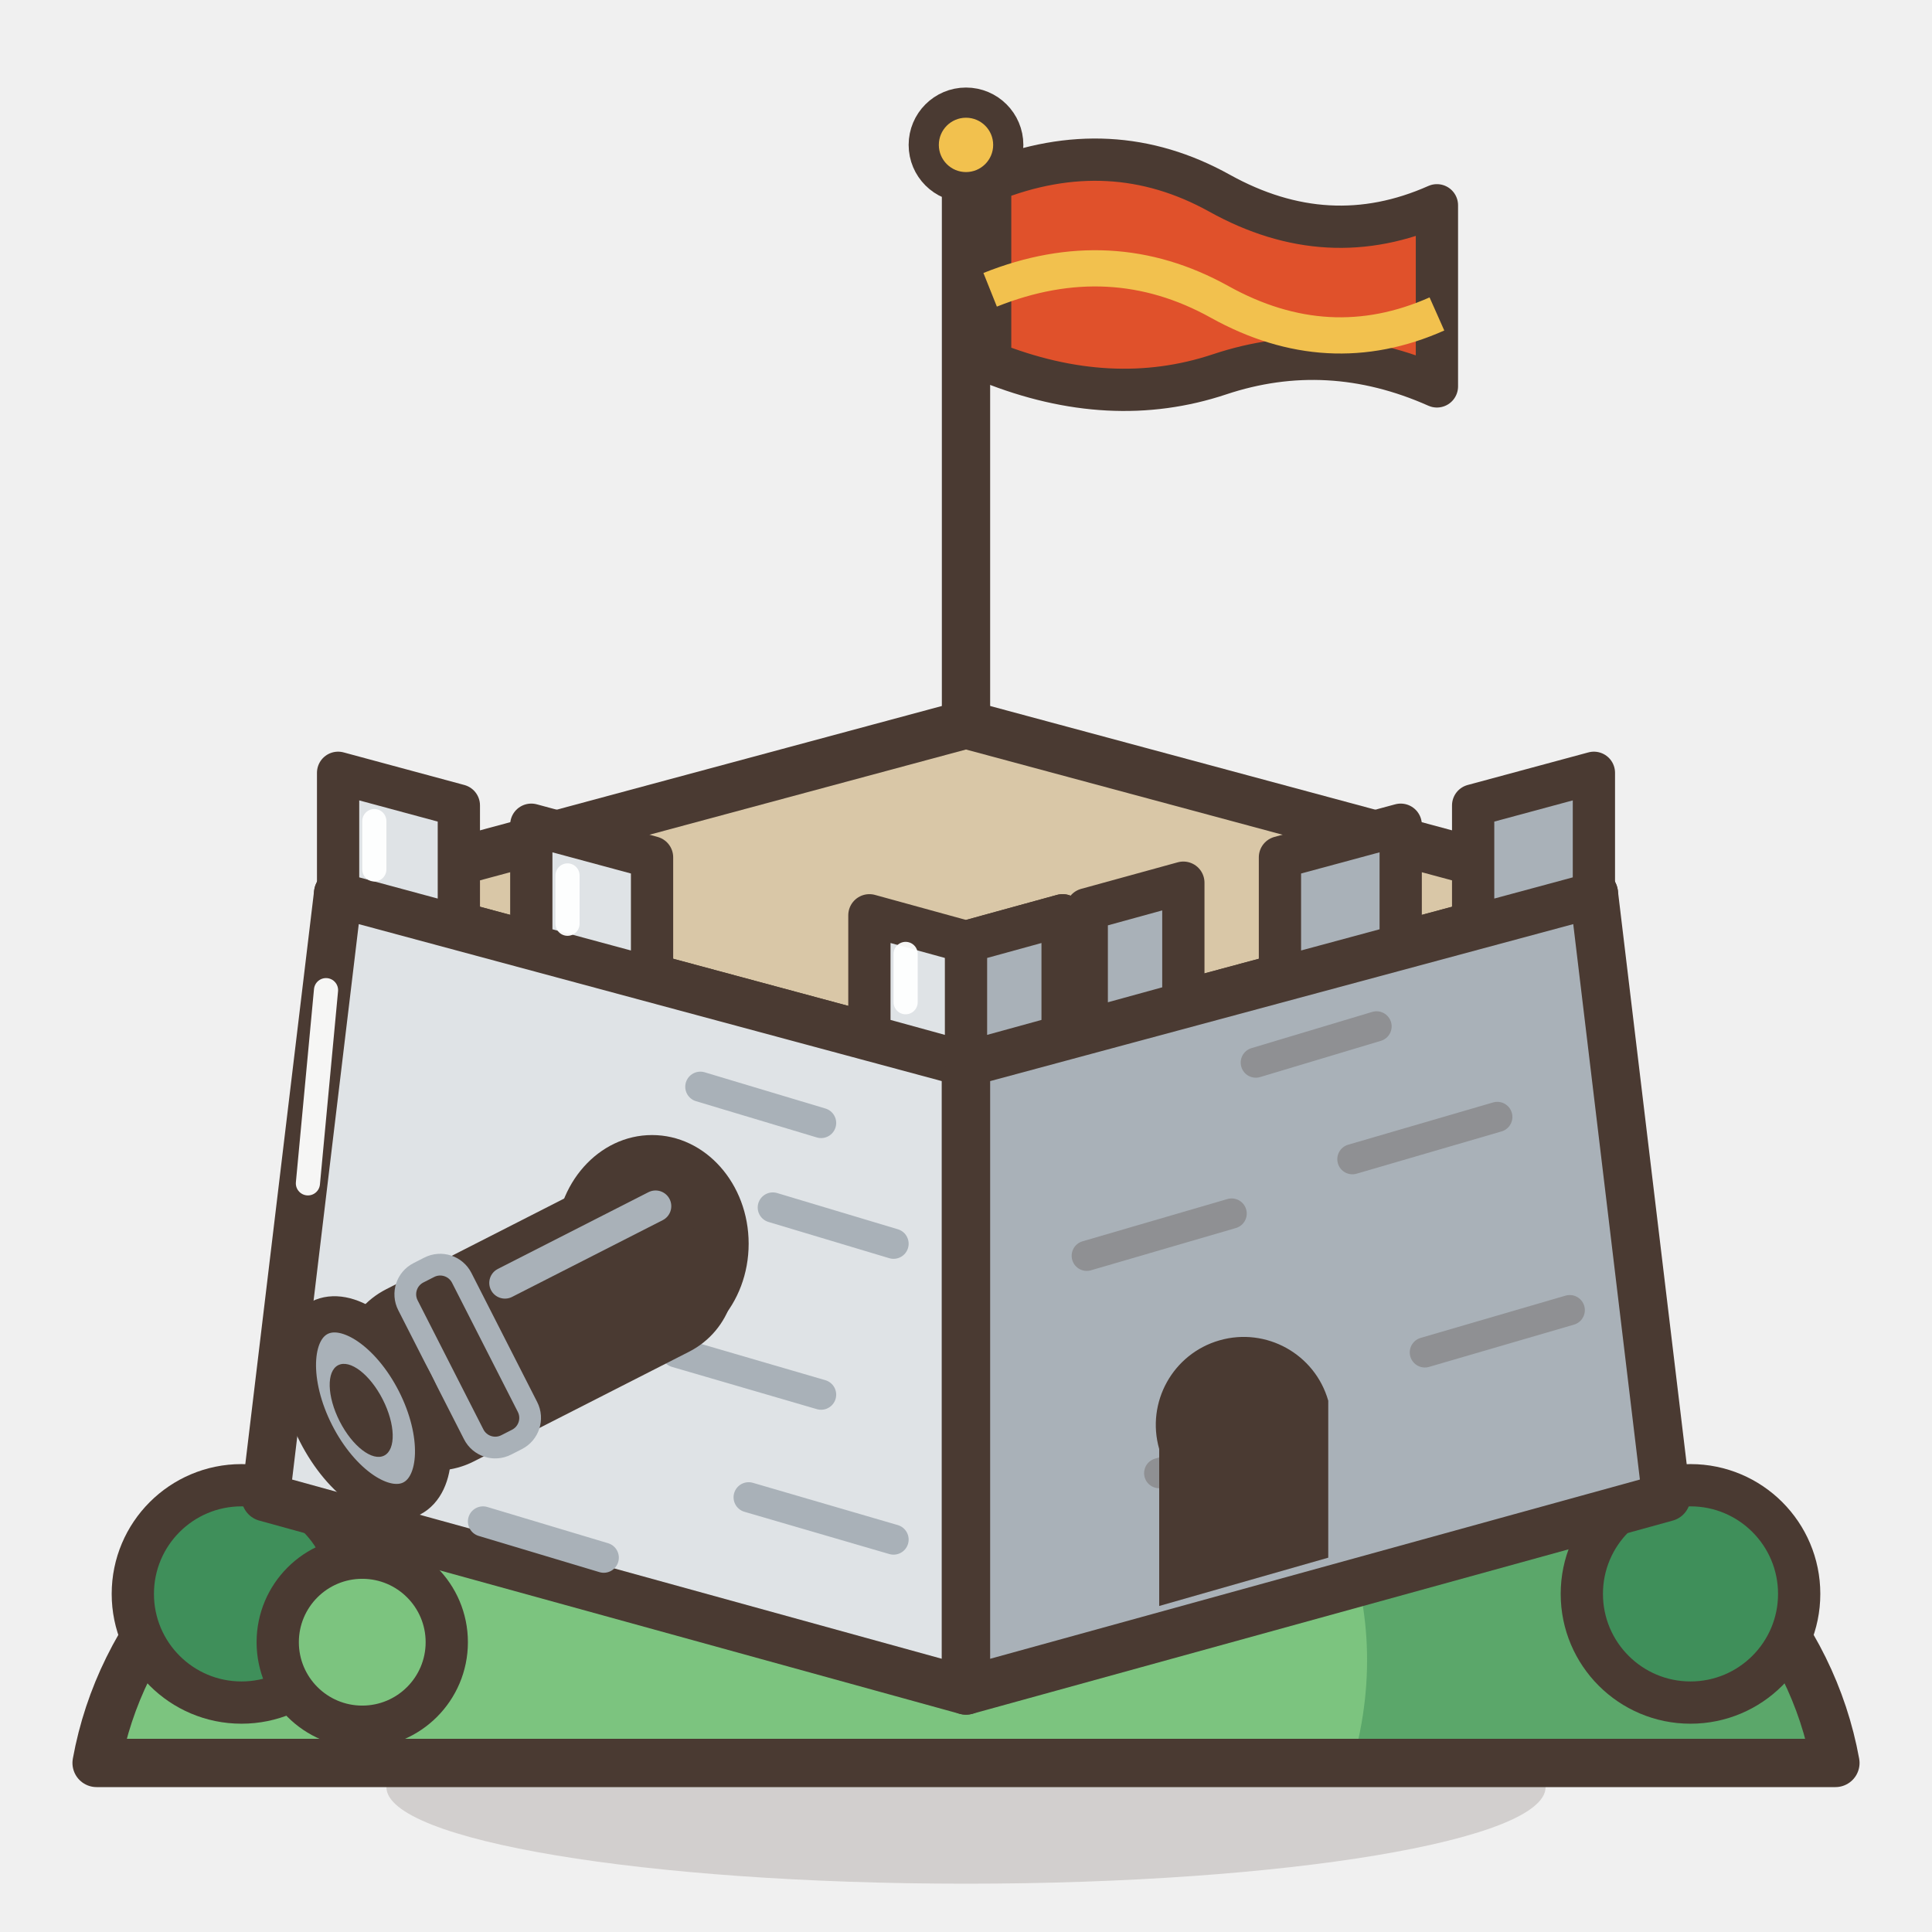
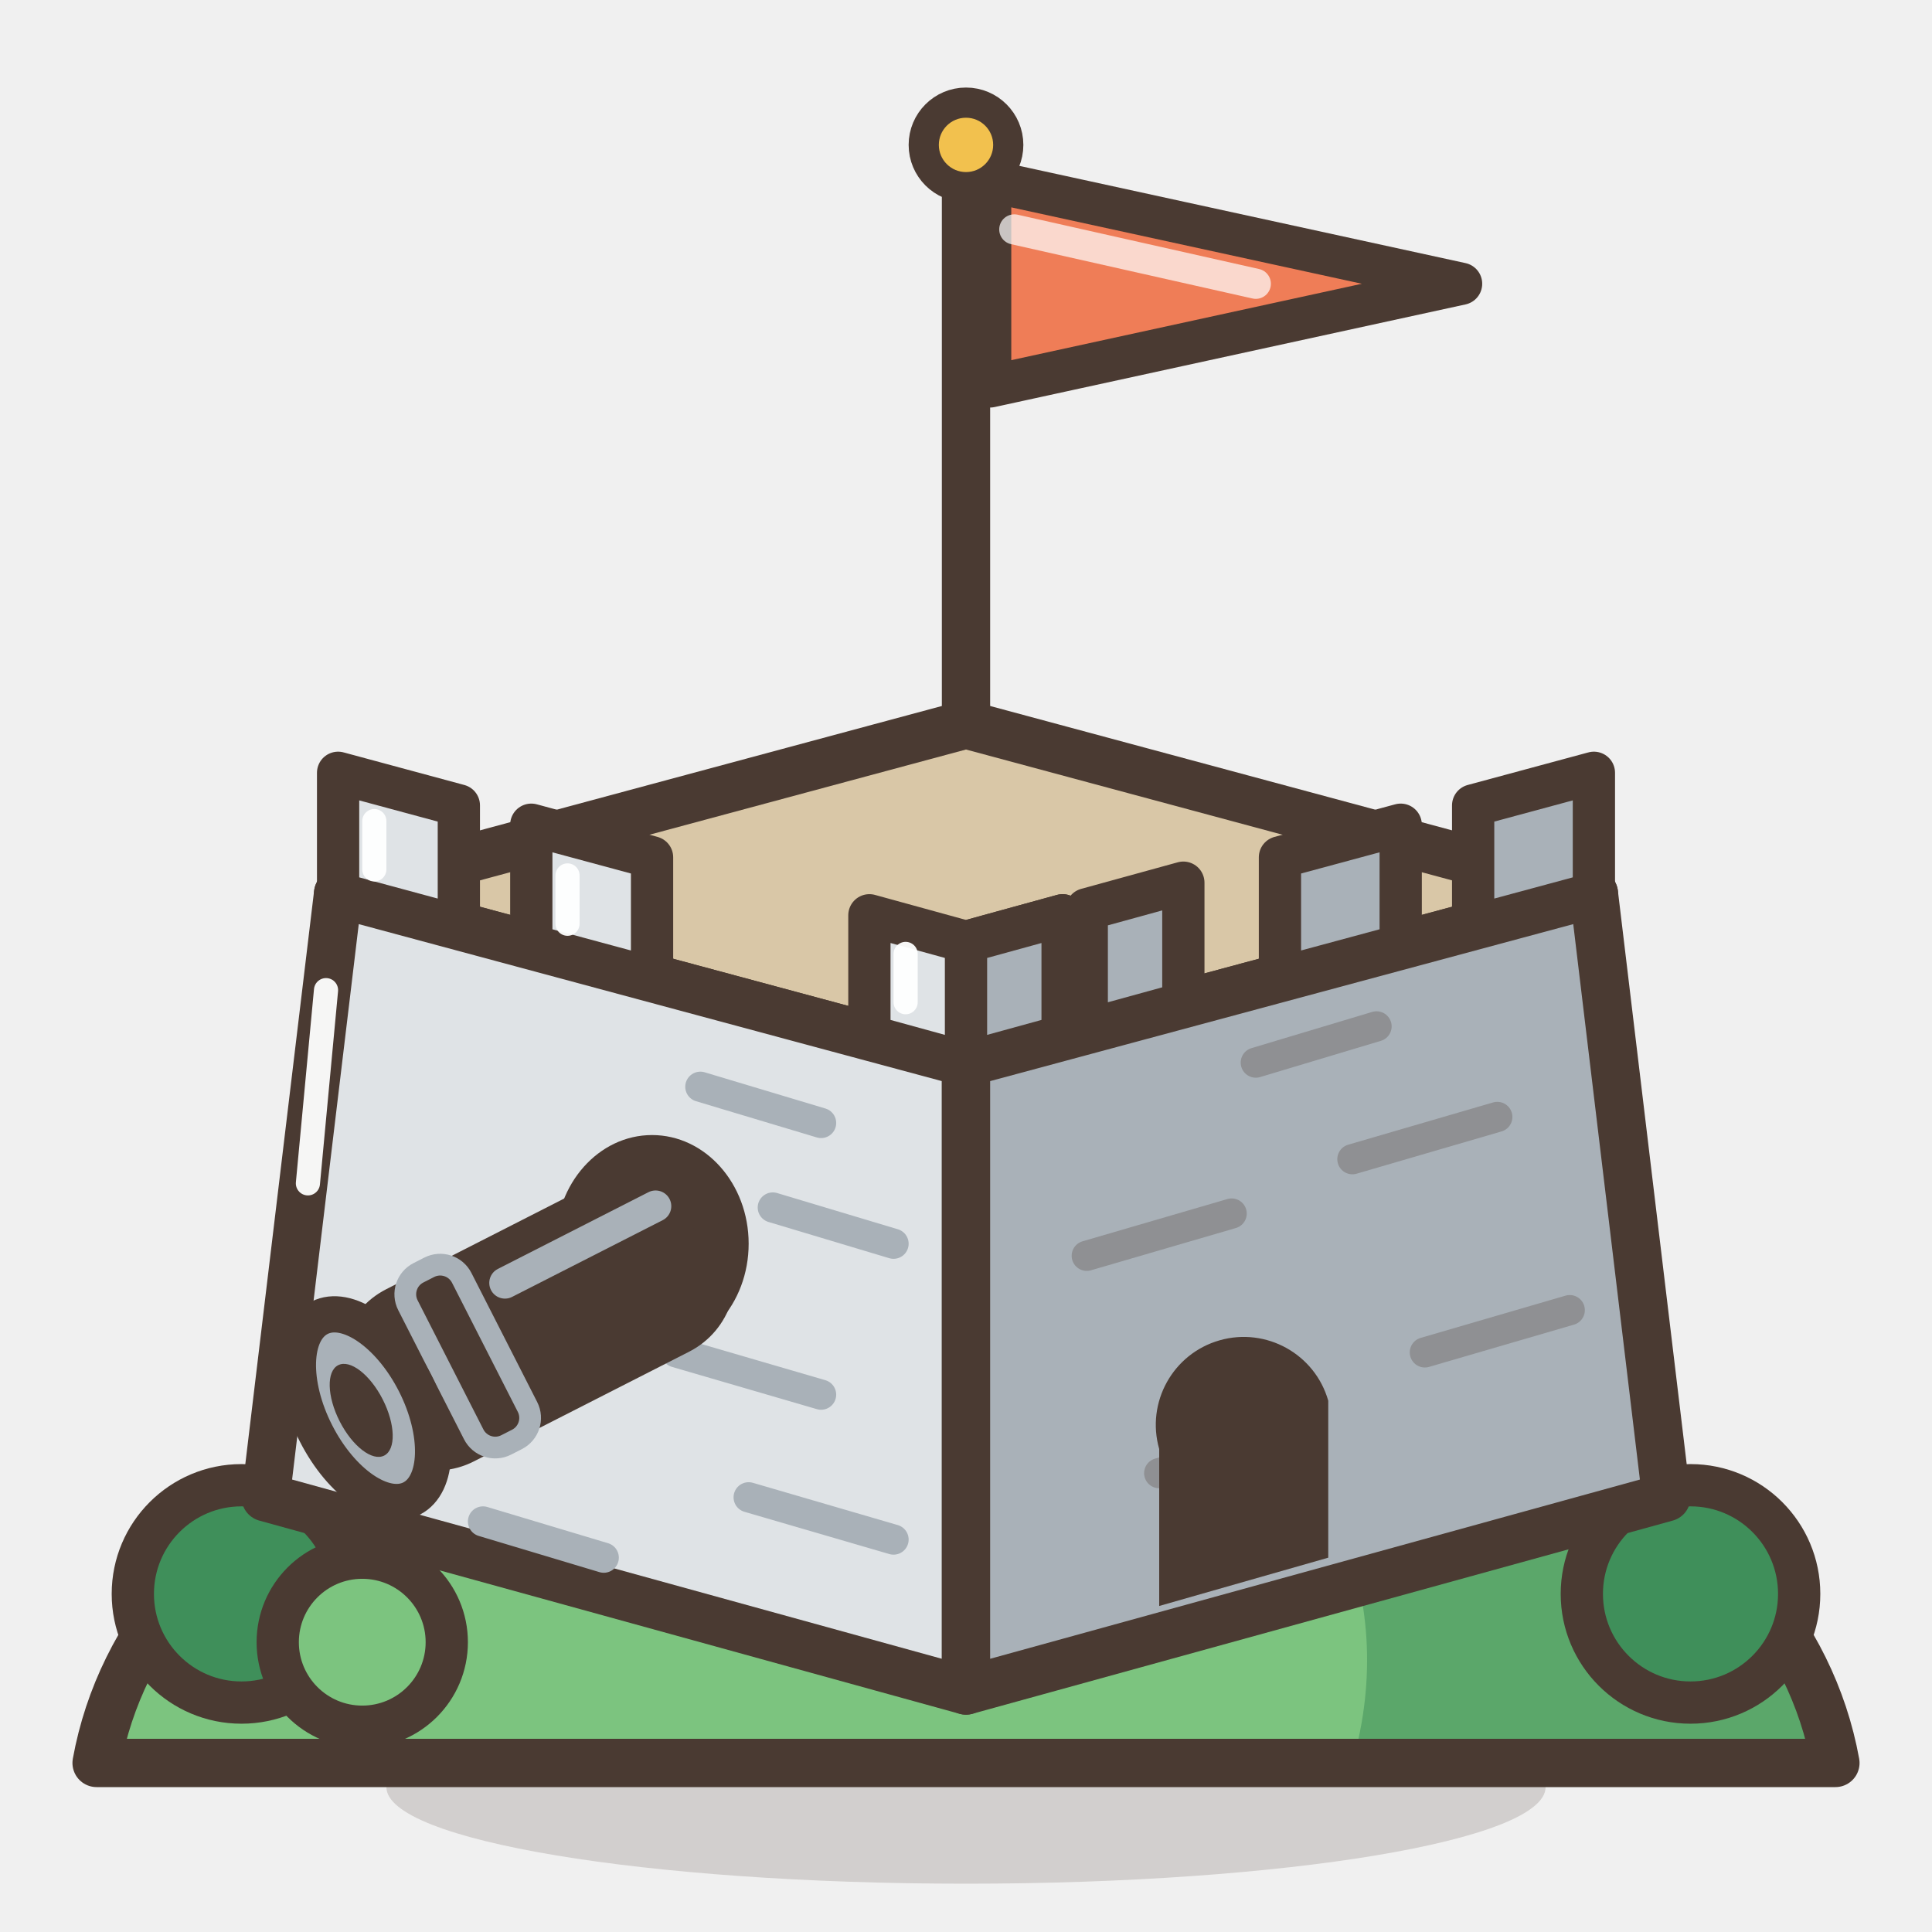
<svg xmlns="http://www.w3.org/2000/svg" viewBox="0 0 160 160">
  <ellipse cx="80" cy="148" rx="48" ry="8" fill="#4a3a32" opacity="0.18" />
  <path d="M8 146 C12 124 40 110 80 110 C120 110 148 124 152 146 Z" fill="#7cc47f" />
  <path d="M96 111 C126 114 148 126 152 146 H112 C116 132 110 118 96 111 Z" fill="#3f8f5a" opacity="0.55" />
  <path d="M8 146 C12 124 40 110 80 110 C120 110 148 124 152 146 Z" fill="none" stroke="#4a3a32" stroke-width="4" stroke-linejoin="round" />
  <g stroke="#4a3a32" stroke-width="3.5" stroke-linejoin="round">
    <circle cx="20" cy="132" r="9" fill="#3f8f5a" />
    <circle cx="140" cy="132" r="9" fill="#3f8f5a" />
    <circle cx="30" cy="136" r="7" fill="#7cc47f" />
  </g>
  <path d="M80 70 V14" stroke="#4a3a32" stroke-width="4" stroke-linecap="round" />
-   <path d="M82 15 Q92 11 101 16 T119 17 V32 Q110 28 101 31 T82 30 Z" fill="#e0512b" stroke="#4a3a32" stroke-width="3.5" stroke-linejoin="round" />
-   <path d="M82 24 Q92 20 101 25 T119 26" fill="none" stroke="#f2c14e" stroke-width="3" />
+   <path d="M82 15 L121 23.5 L82 32 Z" fill="#ef7d57" stroke="#4a3a32" stroke-width="3.5" stroke-linejoin="round" />
+   <path d="M84 19 L104 23.5" stroke="#ffffff" stroke-width="2.5" stroke-linecap="round" opacity="0.7" />
  <circle cx="80" cy="12" r="3.5" fill="#f2c14e" stroke="#4a3a32" stroke-width="2.5" />
  <g stroke="#4a3a32" stroke-width="4" stroke-linejoin="round" stroke-linecap="round">
    <path d="M28 74 L80 60 L132 74 L80 88 Z" fill="#d9c7a7" />
    <path d="M80 140 L22 124 L28 74 L80 88 Z" fill="#dfe3e6" />
    <path d="M80 140 L138 124 L132 74 L80 88 Z" fill="#a9b1b8" />
  </g>
  <g stroke="#a9b1b8" stroke-width="2.5" stroke-linecap="round">
    <path d="M64 100 L74 103 M56 112 L68 115.5 M30 114 L42 117.5 M58 90 L68 93 M62 124 L74 127.5 M40 126 L50 129" />
  </g>
  <g stroke="#4a3a32" stroke-width="2.5" stroke-linecap="round" opacity="0.28">
    <path d="M90 104 L102 100.5 M112 96 L124 92.5 M96 122 L108 118.5 M118 112 L130 108.5 M104 88 L114 85" />
  </g>
  <path d="M96 133 V120 A7 7 0 0 1 110 116 V129 Z" fill="#4a3a32" />
  <g stroke="#4a3a32" stroke-width="3.5" stroke-linejoin="round">
    <path d="M28 74 L38 76.7 L38 66.7 L28 64 Z" fill="#dfe3e6" />
    <path d="M44 78.3 L54 81 L54 71 L44 68.3 Z" fill="#dfe3e6" />
    <path d="M72 85.8 L80 88 L88 85.8 L88 75.8 L80 78 L72 75.8 Z" fill="#dfe3e6" />
    <path d="M80 88 L88 85.8 L88 75.8 L80 78 Z" fill="#a9b1b8" />
    <path d="M106 81 L116 78.3 L116 68.3 L106 71 Z" fill="#a9b1b8" />
    <path d="M122 76.7 L132 74 L132 64 L122 66.7 Z" fill="#a9b1b8" />
    <path d="M90 85.3 L98 83.1 L98 73.1 L90 75.3 Z" fill="#a9b1b8" />
  </g>
  <ellipse cx="54" cy="103" rx="8" ry="9" fill="#4a3a32" />
  <g transform="rotate(-27 57 103)">
    <rect x="27" y="96" width="32" height="14" rx="6" fill="#4a3a32" stroke="#4a3a32" stroke-width="2" />
    <rect x="34" y="95" width="5" height="16" rx="2" fill="#4a3a32" stroke="#a9b1b8" stroke-width="1.8" />
    <path d="M42 99 H56" stroke="#a9b1b8" stroke-width="2.6" stroke-linecap="round" />
    <ellipse cx="27" cy="103" rx="4.6" ry="8.4" fill="#a9b1b8" stroke="#4a3a32" stroke-width="3" />
    <ellipse cx="26.6" cy="103" rx="2" ry="4.2" fill="#4a3a32" />
  </g>
  <g stroke="#ffffff" stroke-width="2" stroke-linecap="round" opacity="0.95">
    <path d="M27 82 L25.5 98" />
    <path d="M31 68 L31 72" />
    <path d="M47 72.5 L47 76.5" />
    <path d="M75 79 L75 83" />
  </g>
</svg>
